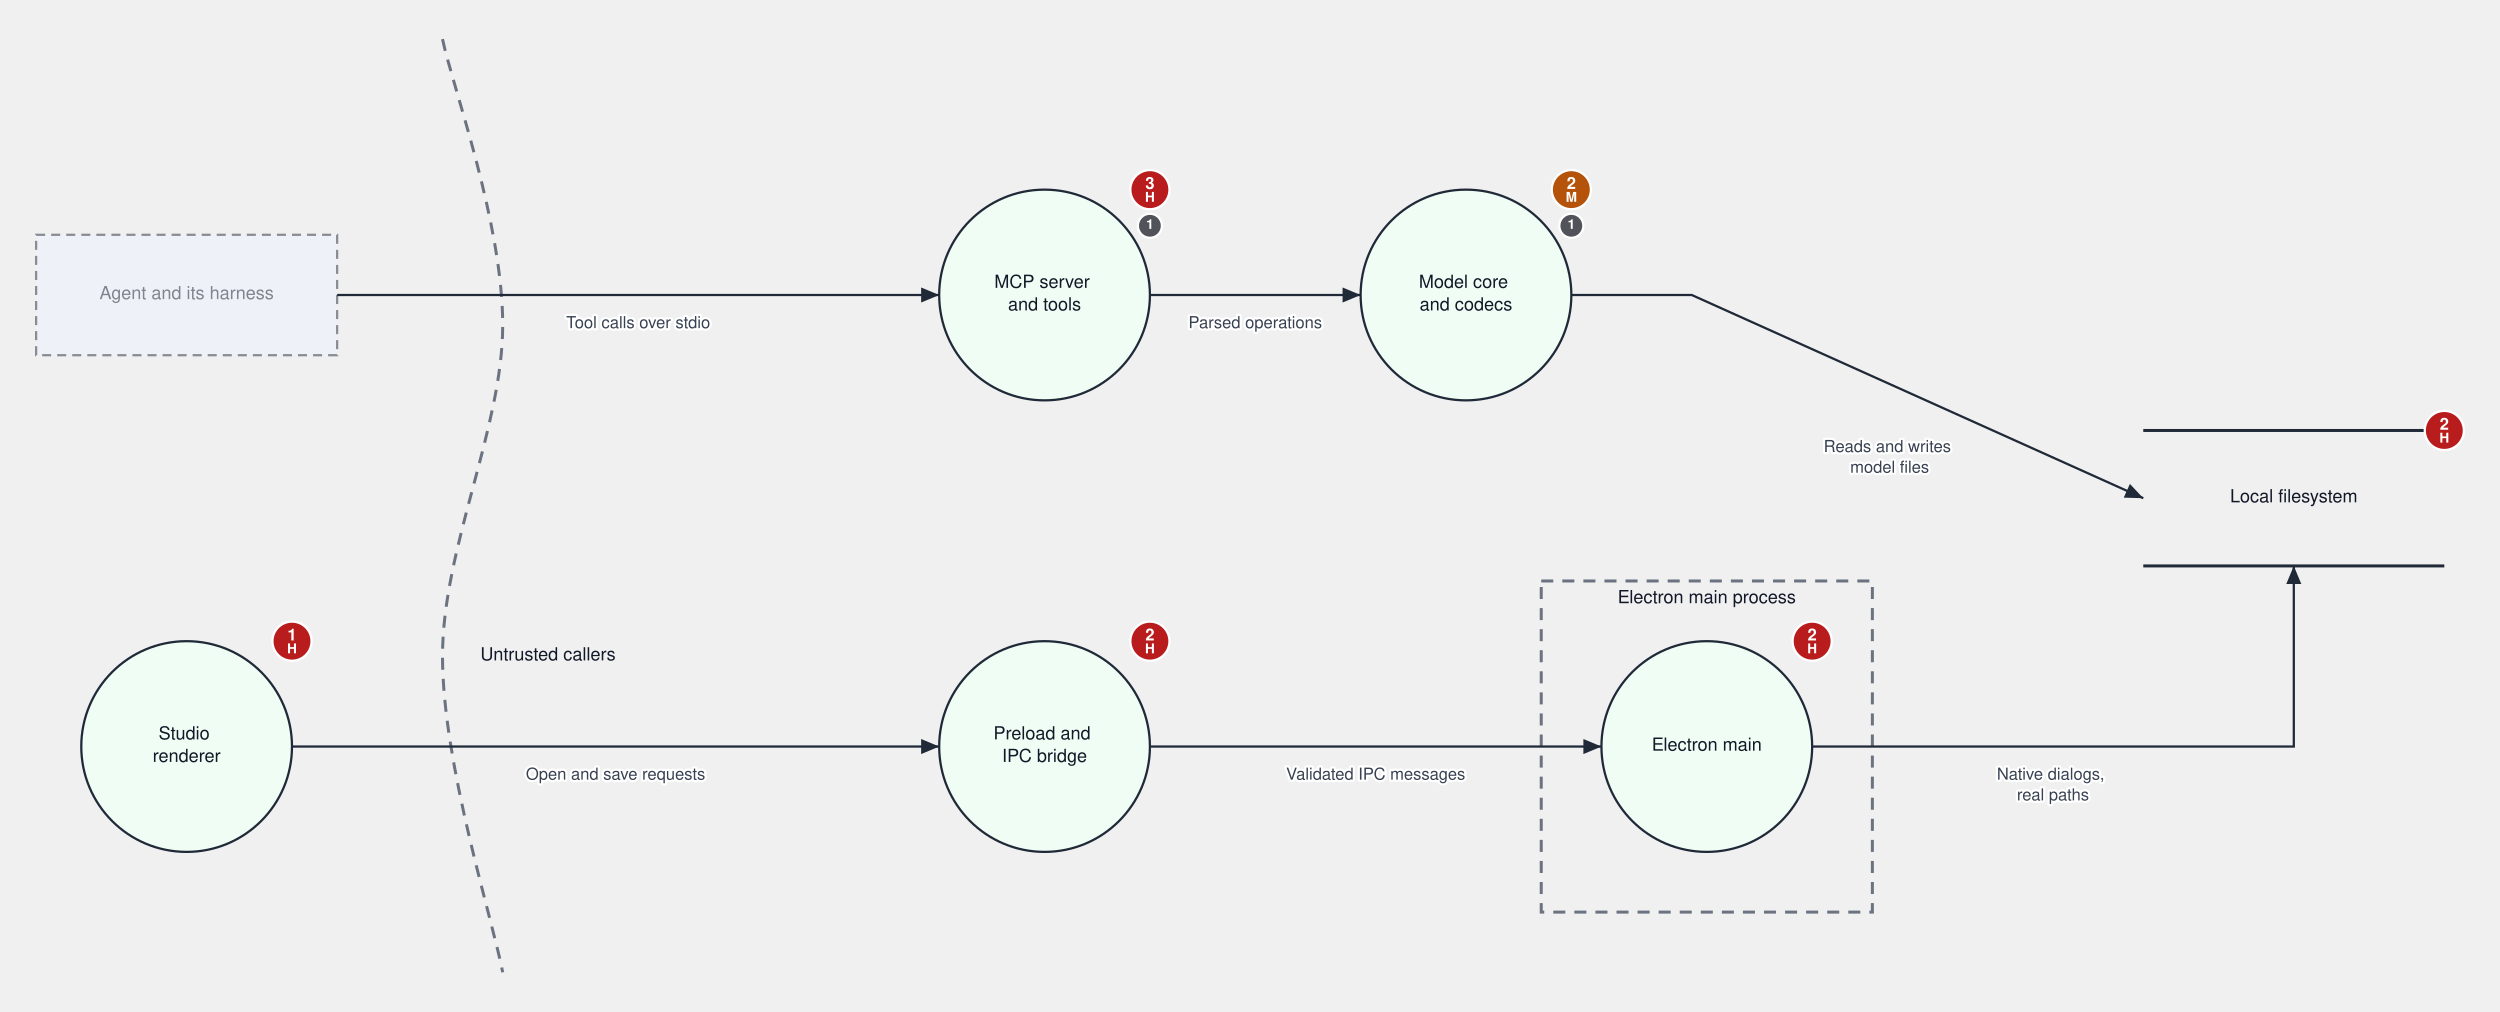
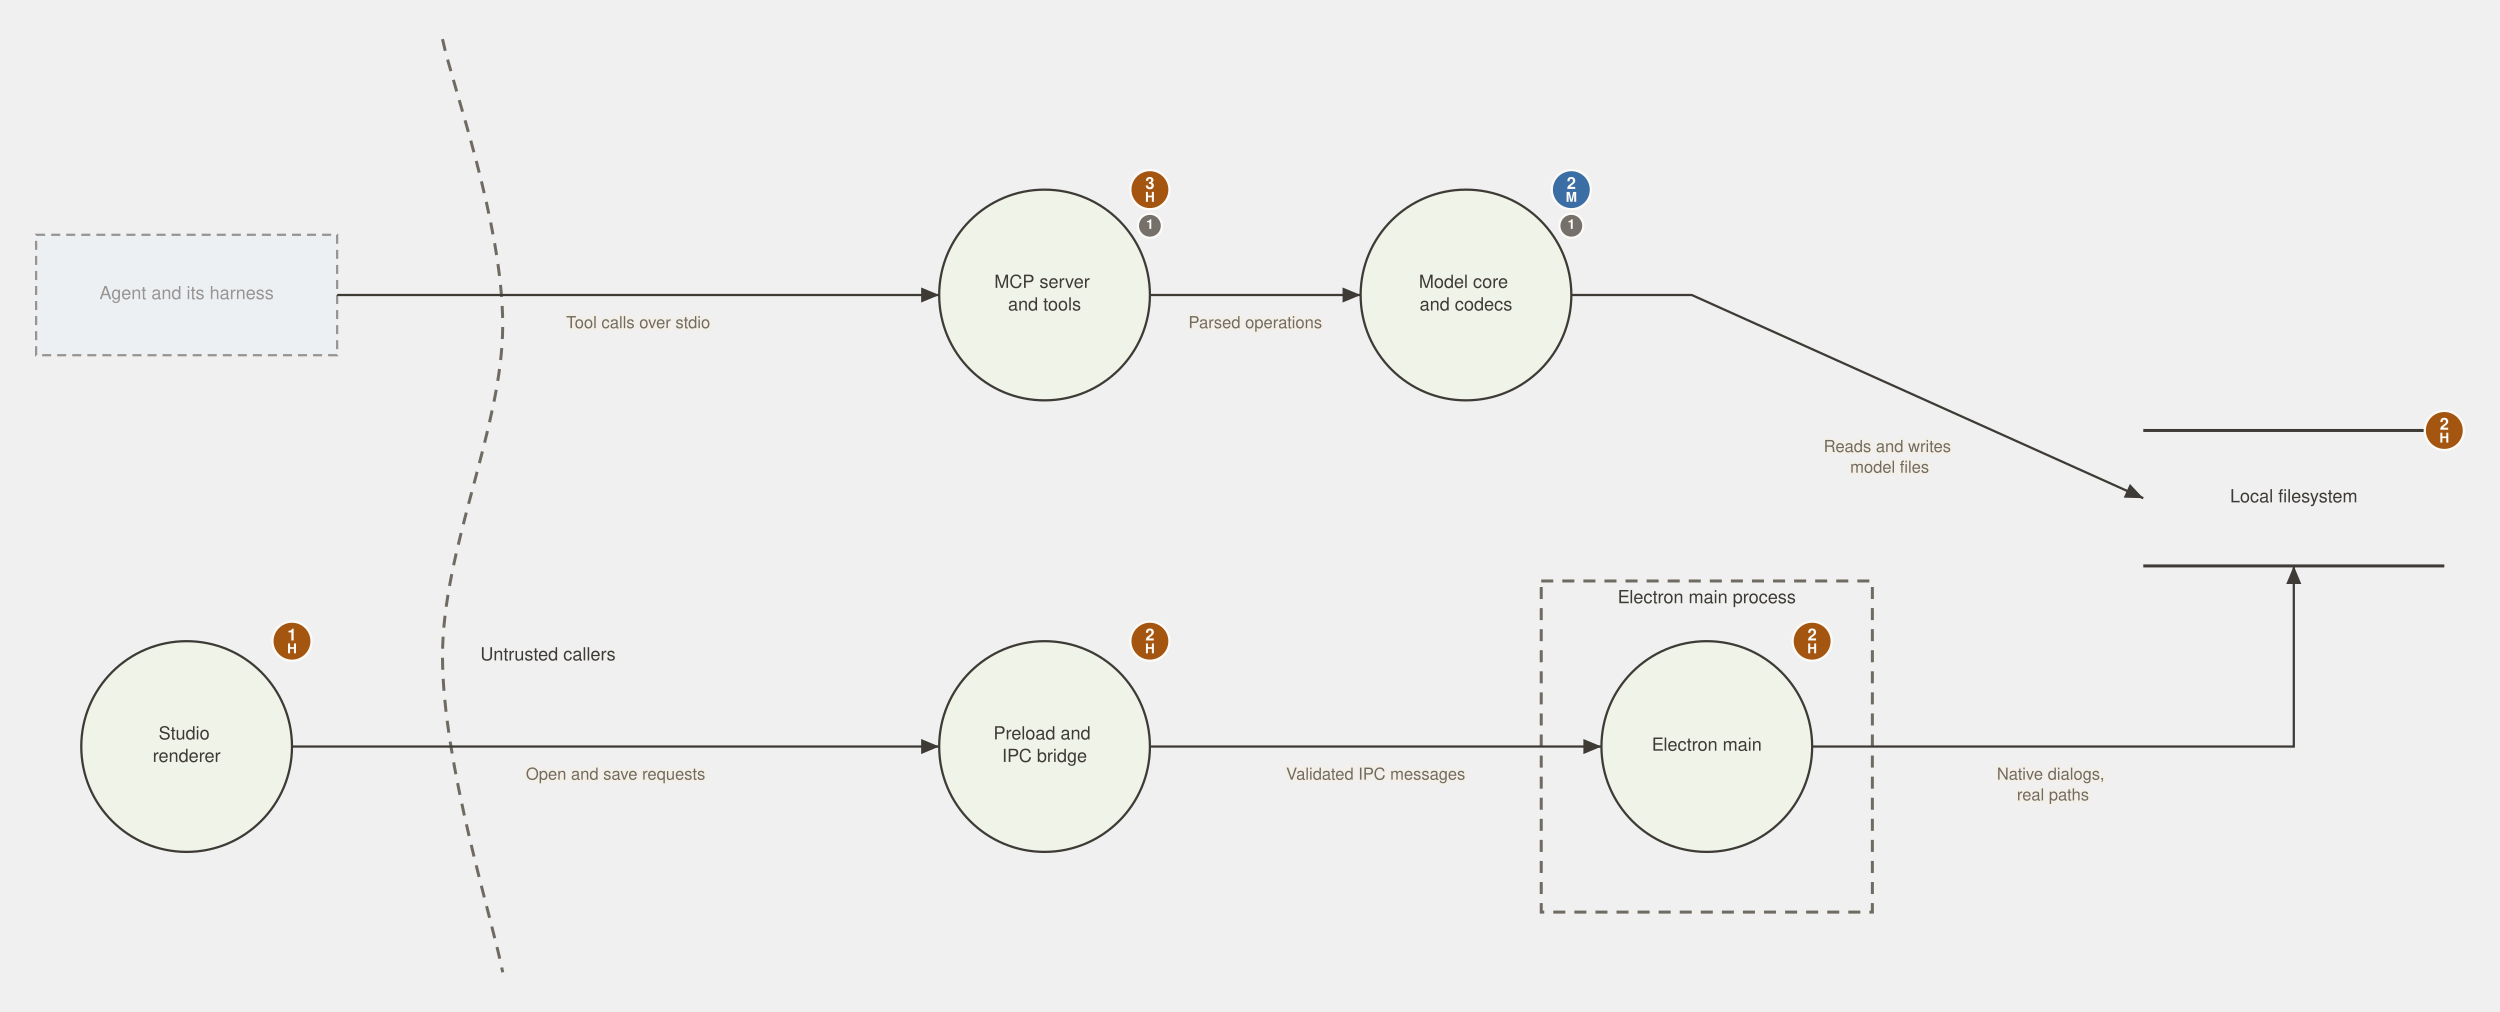
<svg xmlns="http://www.w3.org/2000/svg" viewBox="6 34 1661 672">
  <style>.pn-element {
  font-family: 'Helvetica Neue', Helvetica, Arial, sans-serif;
}
.pn-shape {
-   fill: #ffffff;
-   stroke: #1f2937;
+   fill: #FAF8F5;
+   stroke: #3E3A35;
  stroke-width: 1.5;
}
.pn-actor {
-   fill: #eef2ff;
+   fill: #EAEFF6;
}
.pn-process {
-   fill: #f0fdf4;
+   fill: #EFF3E8;
}
.pn-store {
  fill: none;
  stroke-width: 2;
}
.pn-boundary-box,
.pn-boundary-curve {
  fill: none;
-   stroke: #6b7280;
+   stroke: #706B62;
  stroke-width: 2;
  stroke-dasharray: 8 6;
}
.pn-out-of-scope {
  opacity: 0.5;
}
.pn-out-of-scope .pn-shape {
  stroke-dasharray: 6 4;
}
.pn-label {
-   fill: #111827;
+   fill: #3E3A35;
  font-size: 12px;
  font-weight: 500;
  text-anchor: middle;
  dominant-baseline: central;
}
.pn-note {
-   fill: #374151;
+   fill: #706B62;
  font-size: 12px;
  text-anchor: middle;
  dominant-baseline: central;
}
.pn-flow {
  fill: none;
}
.pn-flow-arrow {
-   fill: #1f2937;
+   fill: #3E3A35;
  stroke: none;
}
.pn-flow-label {
-   fill: #374151;
+   fill: #706B62;
  font-size: 11px;
  text-anchor: middle;
  dominant-baseline: central;
  paint-order: stroke;
-   stroke: #ffffff;
+   stroke: #F4EFE6;
  stroke-width: 3;
  stroke-linejoin: round;
}
.pn-badge {
-   stroke: #ffffff;
+   stroke: #FDFBF7;
  stroke-width: 1.5;
}
.pn-badge-count {
-   fill: #ffffff;
+   fill: #FDFBF7;
  stroke: none;
  font-weight: 600;
  text-anchor: middle;
  dominant-baseline: central;
}
.pn-badge-primary .pn-badge-count {
  font-size: 11px;
}
.pn-badge-secondary .pn-badge-count {
  font-size: 9px;
}
.pn-badge-mark {
-   fill: #ffffff;
+   fill: #FDFBF7;
  stroke: none;
  font-size: 9px;
  font-weight: 700;
  text-anchor: middle;
  dominant-baseline: central;
}
.pn-tone-critical {
-   fill: #7f1d1d;
+   fill: #BA2D0B;
}
.pn-tone-high {
-   fill: #b91c1c;
+   fill: #A45611;
}
.pn-tone-medium {
-   fill: #b45309;
+   fill: #3A6EA5;
}
.pn-tone-low {
-   fill: #1d4ed8;
+   fill: #4A5D23;
}
.pn-tone-neutral {
-   fill: #52525b;
+   fill: #757069;
}
</style>
  <g transform="translate(298, 58)">
    <g class="pn-element">
      <path class="pn-shape pn-boundary-curve" d="M 2 2 C 8.667 33.667 42 123.667 42 192 C 42 260.333 2 340.333 2 412 C 2 483.667 35.333 587 42 622" />
      <text class="pn-label" x="72.1" y="412">
        <tspan x="72.1" dy="0">Untrusted callers</tspan>
      </text>
    </g>
  </g>
  <g transform="translate(1030, 420)">
    <g class="pn-element">
      <rect class="pn-shape pn-boundary-box" width="220" height="220" />
      <text class="pn-label" x="110" y="12">
        <tspan x="110" dy="0">Electron main process</tspan>
      </text>
    </g>
  </g>
  <g transform="translate(30, 190)">
    <g class="pn-element pn-out-of-scope">
      <rect class="pn-shape pn-actor" width="200" height="80" />
      <text class="pn-label" x="100" y="40">
        <tspan x="100" dy="0">Agent and its harness</tspan>
      </text>
    </g>
  </g>
  <g transform="translate(60, 460)">
    <g class="pn-element">
      <circle class="pn-shape pn-process" cx="70" cy="70" r="70" />
      <text class="pn-label" x="70" y="62.5">
        <tspan x="70" dy="0">Studio</tspan>
        <tspan x="70" dy="15">renderer</tspan>
      </text>
      <g class="pn-badge" transform="translate(140, 0)">
        <g class="pn-badge-primary">
          <circle class="pn-tone-high" r="13" />
          <text class="pn-badge-count" y="-3">1</text>
          <text class="pn-badge-mark" y="6">H</text>
        </g>
      </g>
    </g>
  </g>
  <g transform="translate(630, 160)">
    <g class="pn-element">
      <circle class="pn-shape pn-process" cx="70" cy="70" r="70" />
      <text class="pn-label" x="70" y="62.5">
        <tspan x="70" dy="0">MCP server</tspan>
        <tspan x="70" dy="15">and tools</tspan>
      </text>
      <g class="pn-badge" transform="translate(140, 0)">
        <g class="pn-badge-primary">
          <circle class="pn-tone-high" r="13" />
          <text class="pn-badge-count" y="-3">3</text>
          <text class="pn-badge-mark" y="6">H</text>
        </g>
        <g class="pn-badge-secondary" transform="translate(0, 24)">
          <circle class="pn-tone-neutral" r="8" />
          <text class="pn-badge-count">1</text>
        </g>
      </g>
    </g>
  </g>
  <g transform="translate(910, 160)">
    <g class="pn-element">
      <circle class="pn-shape pn-process" cx="70" cy="70" r="70" />
      <text class="pn-label" x="70" y="62.5">
        <tspan x="70" dy="0">Model core</tspan>
        <tspan x="70" dy="15">and codecs</tspan>
      </text>
      <g class="pn-badge" transform="translate(140, 0)">
        <g class="pn-badge-primary">
          <circle class="pn-tone-medium" r="13" />
          <text class="pn-badge-count" y="-3">2</text>
          <text class="pn-badge-mark" y="6">M</text>
        </g>
        <g class="pn-badge-secondary" transform="translate(0, 24)">
          <circle class="pn-tone-neutral" r="8" />
          <text class="pn-badge-count">1</text>
        </g>
      </g>
    </g>
  </g>
  <g transform="translate(630, 460)">
    <g class="pn-element">
      <circle class="pn-shape pn-process" cx="70" cy="70" r="70" />
      <text class="pn-label" x="70" y="62.5">
        <tspan x="70" dy="0">Preload and</tspan>
        <tspan x="70" dy="15">IPC bridge</tspan>
      </text>
      <g class="pn-badge" transform="translate(140, 0)">
        <g class="pn-badge-primary">
          <circle class="pn-tone-high" r="13" />
          <text class="pn-badge-count" y="-3">2</text>
          <text class="pn-badge-mark" y="6">H</text>
        </g>
      </g>
    </g>
  </g>
  <g transform="translate(1070, 460)">
    <g class="pn-element">
      <circle class="pn-shape pn-process" cx="70" cy="70" r="70" />
      <text class="pn-label" x="70" y="70">
        <tspan x="70" dy="0">Electron main</tspan>
      </text>
      <g class="pn-badge" transform="translate(140, 0)">
        <g class="pn-badge-primary">
          <circle class="pn-tone-high" r="13" />
          <text class="pn-badge-count" y="-3">2</text>
          <text class="pn-badge-mark" y="6">H</text>
        </g>
      </g>
    </g>
  </g>
  <g transform="translate(1430, 320)">
    <g class="pn-element">
      <line class="pn-shape pn-store" x1="0" y1="0" x2="200" y2="0" />
      <line class="pn-shape pn-store" x1="0" y1="90" x2="200" y2="90" />
      <text class="pn-label" x="100" y="45">
        <tspan x="100" dy="0">Local filesystem</tspan>
      </text>
      <g class="pn-badge" transform="translate(200, 0)">
        <g class="pn-badge-primary">
          <circle class="pn-tone-high" r="13" />
          <text class="pn-badge-count" y="-3">2</text>
          <text class="pn-badge-mark" y="6">H</text>
        </g>
      </g>
    </g>
  </g>
  <g class="pn-element">
    <path class="pn-shape pn-flow" d="M 230 230 L 630 230" />
    <path class="pn-flow-arrow" d="M 630 230 L 618 235 L 618 225 Z" />
    <text class="pn-flow-label" x="430" y="249.5">
      <tspan x="430" dy="0">Tool calls over stdio</tspan>
    </text>
  </g>
  <g class="pn-element">
    <path class="pn-shape pn-flow" d="M 770 230 L 910 230" />
    <path class="pn-flow-arrow" d="M 910 230 L 898 235 L 898 225 Z" />
    <text class="pn-flow-label" x="840" y="249.5">
      <tspan x="840" dy="0">Parsed operations</tspan>
    </text>
  </g>
  <g class="pn-element">
    <path class="pn-shape pn-flow" d="M 1050 230 L 1130 230 L 1430 365" />
    <path class="pn-flow-arrow" d="M 1430 365 L 1417.005 364.635 L 1421.109 355.516 Z" />
    <text class="pn-flow-label" x="1261.473" y="331.795">
      <tspan x="1261.473" dy="0">Reads and writes</tspan>
      <tspan x="1261.473" dy="13.75">model files</tspan>
    </text>
  </g>
  <g class="pn-element">
    <path class="pn-shape pn-flow" d="M 200 530 L 630 530" />
    <path class="pn-flow-arrow" d="M 630 530 L 618 535 L 618 525 Z" />
    <text class="pn-flow-label" x="415" y="549.5">
      <tspan x="415" dy="0">Open and save requests</tspan>
    </text>
  </g>
  <g class="pn-element">
    <path class="pn-shape pn-flow" d="M 770 530 L 1070 530" />
    <path class="pn-flow-arrow" d="M 1070 530 L 1058 535 L 1058 525 Z" />
    <text class="pn-flow-label" x="920" y="549.5">
      <tspan x="920" dy="0">Validated IPC messages</tspan>
    </text>
  </g>
  <g class="pn-element">
    <path class="pn-shape pn-flow" d="M 1210 530 L 1530 530 L 1530 410" />
    <path class="pn-flow-arrow" d="M 1530 410 L 1535 422 L 1525 422 Z" />
    <text class="pn-flow-label" x="1370" y="549.5">
      <tspan x="1370" dy="0">Native dialogs,</tspan>
      <tspan x="1370" dy="13.75">real paths</tspan>
    </text>
  </g>
</svg>
